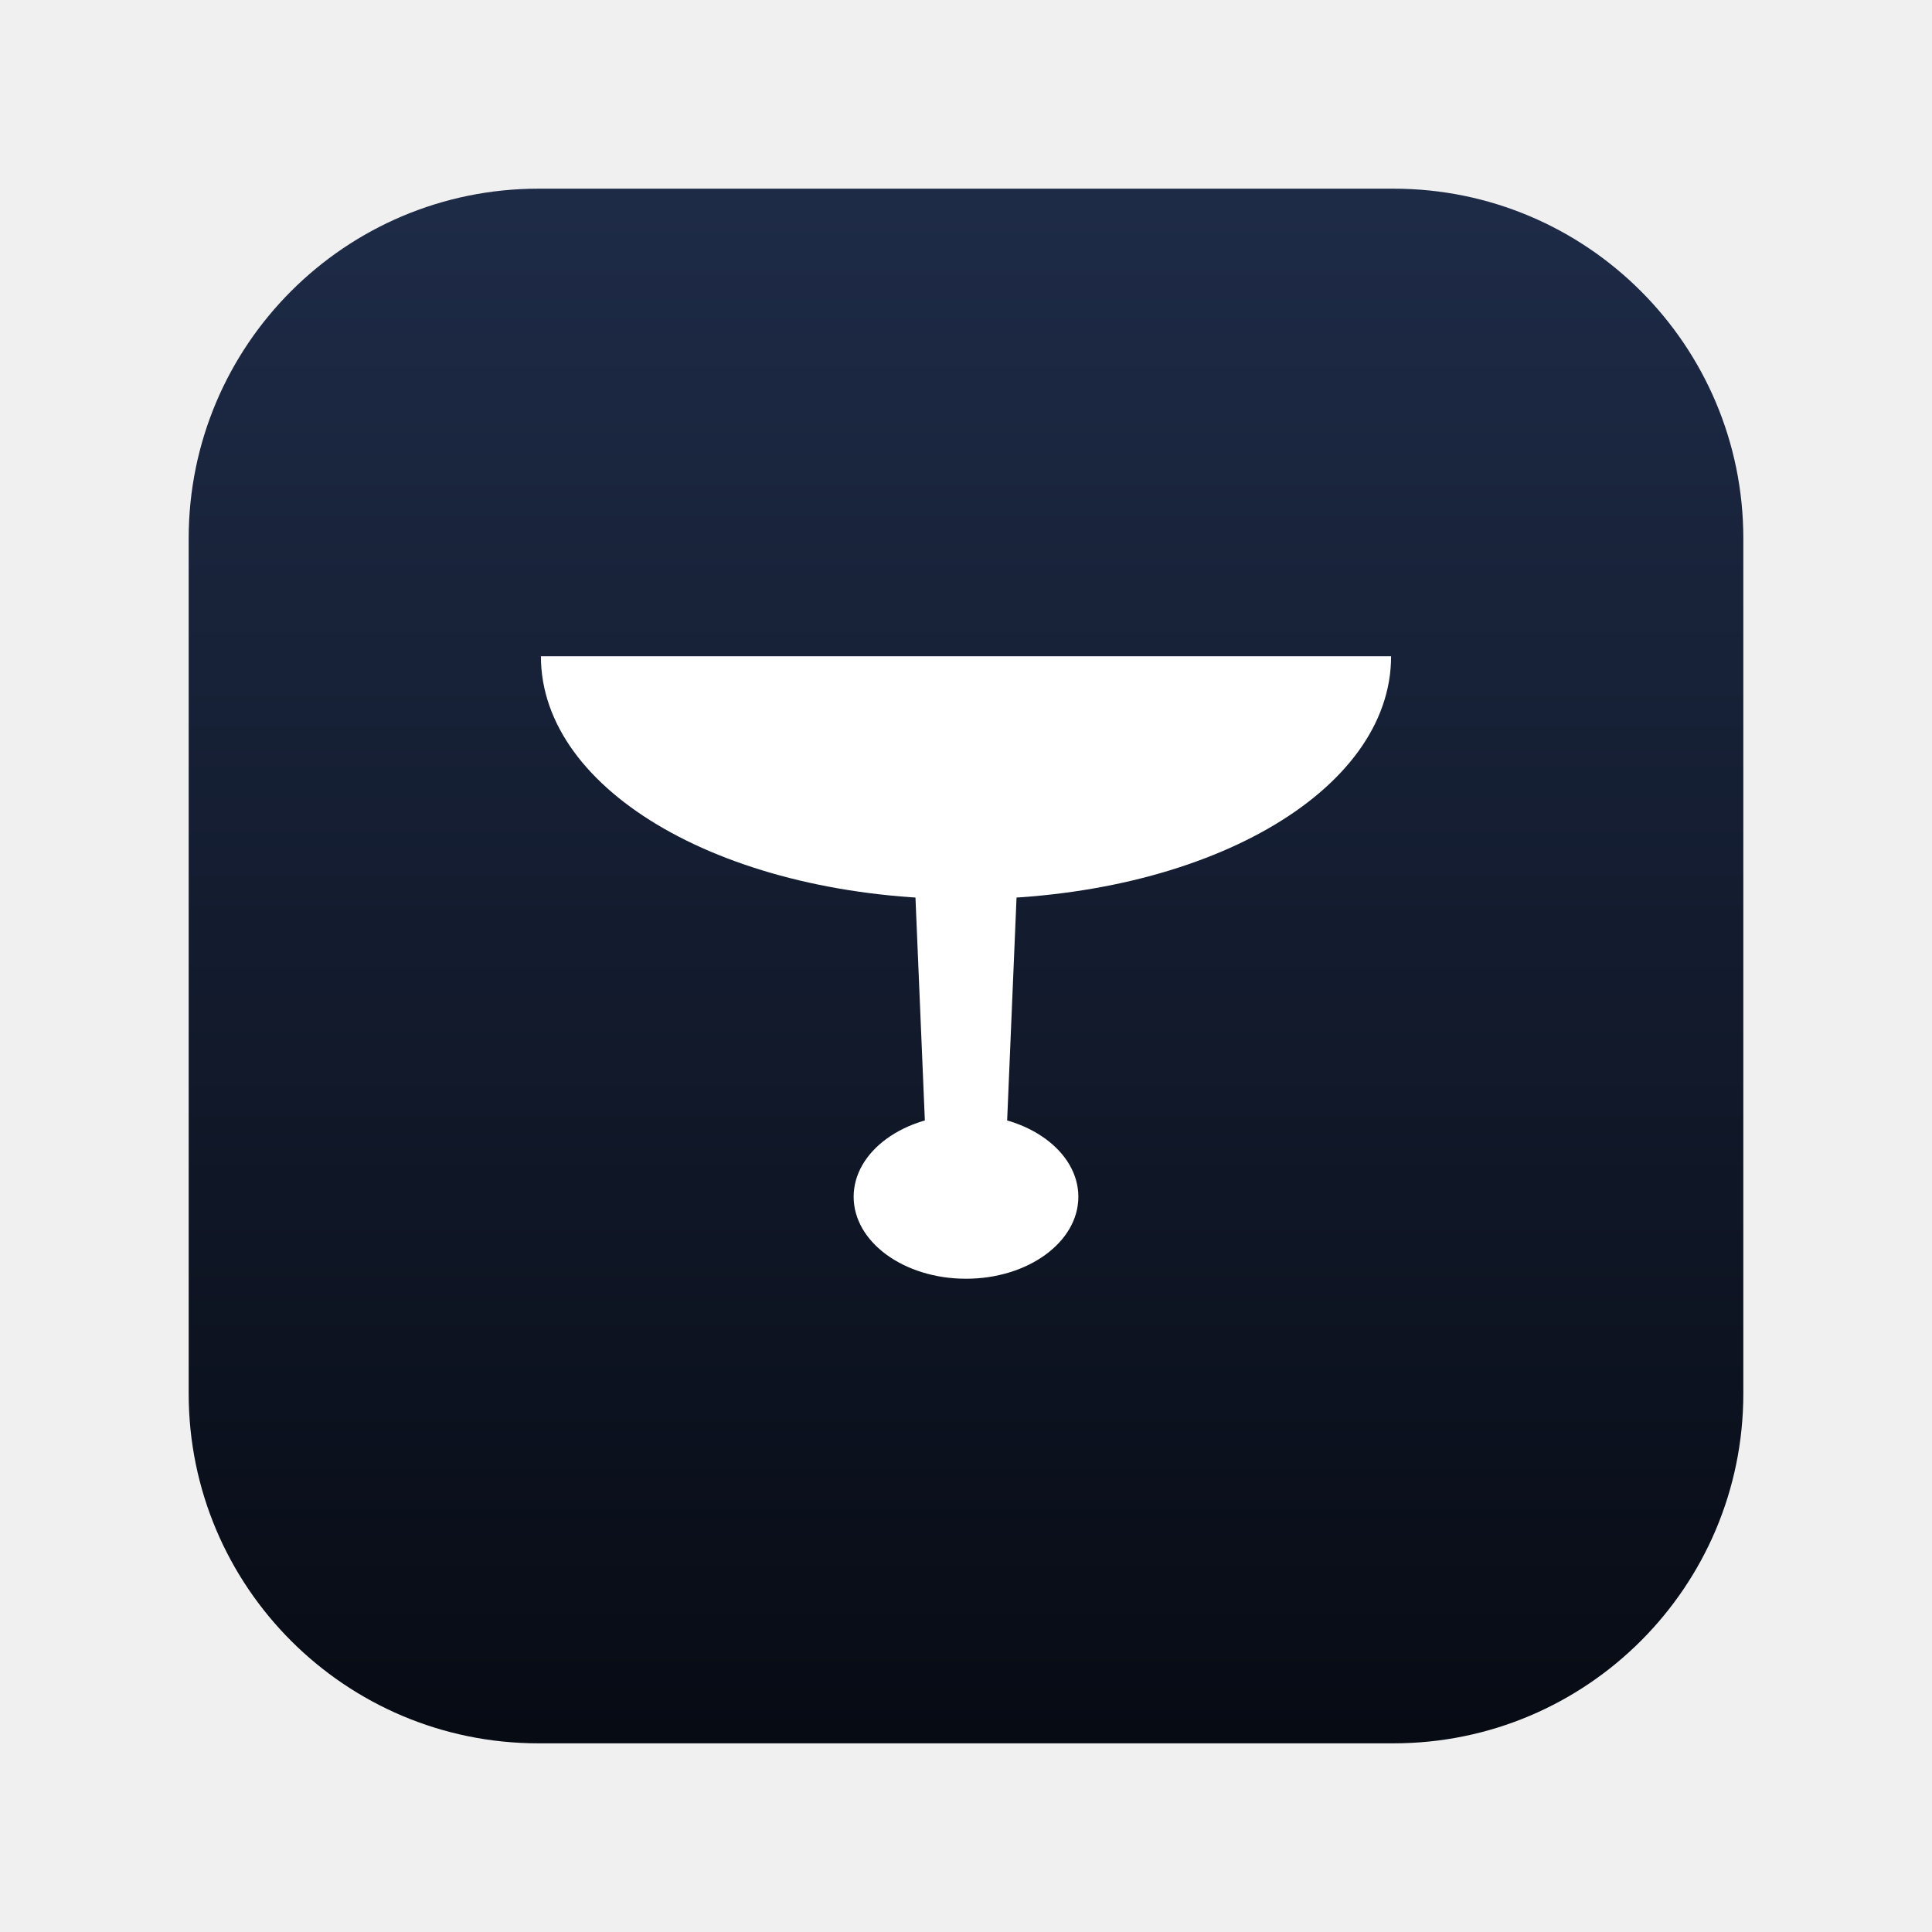
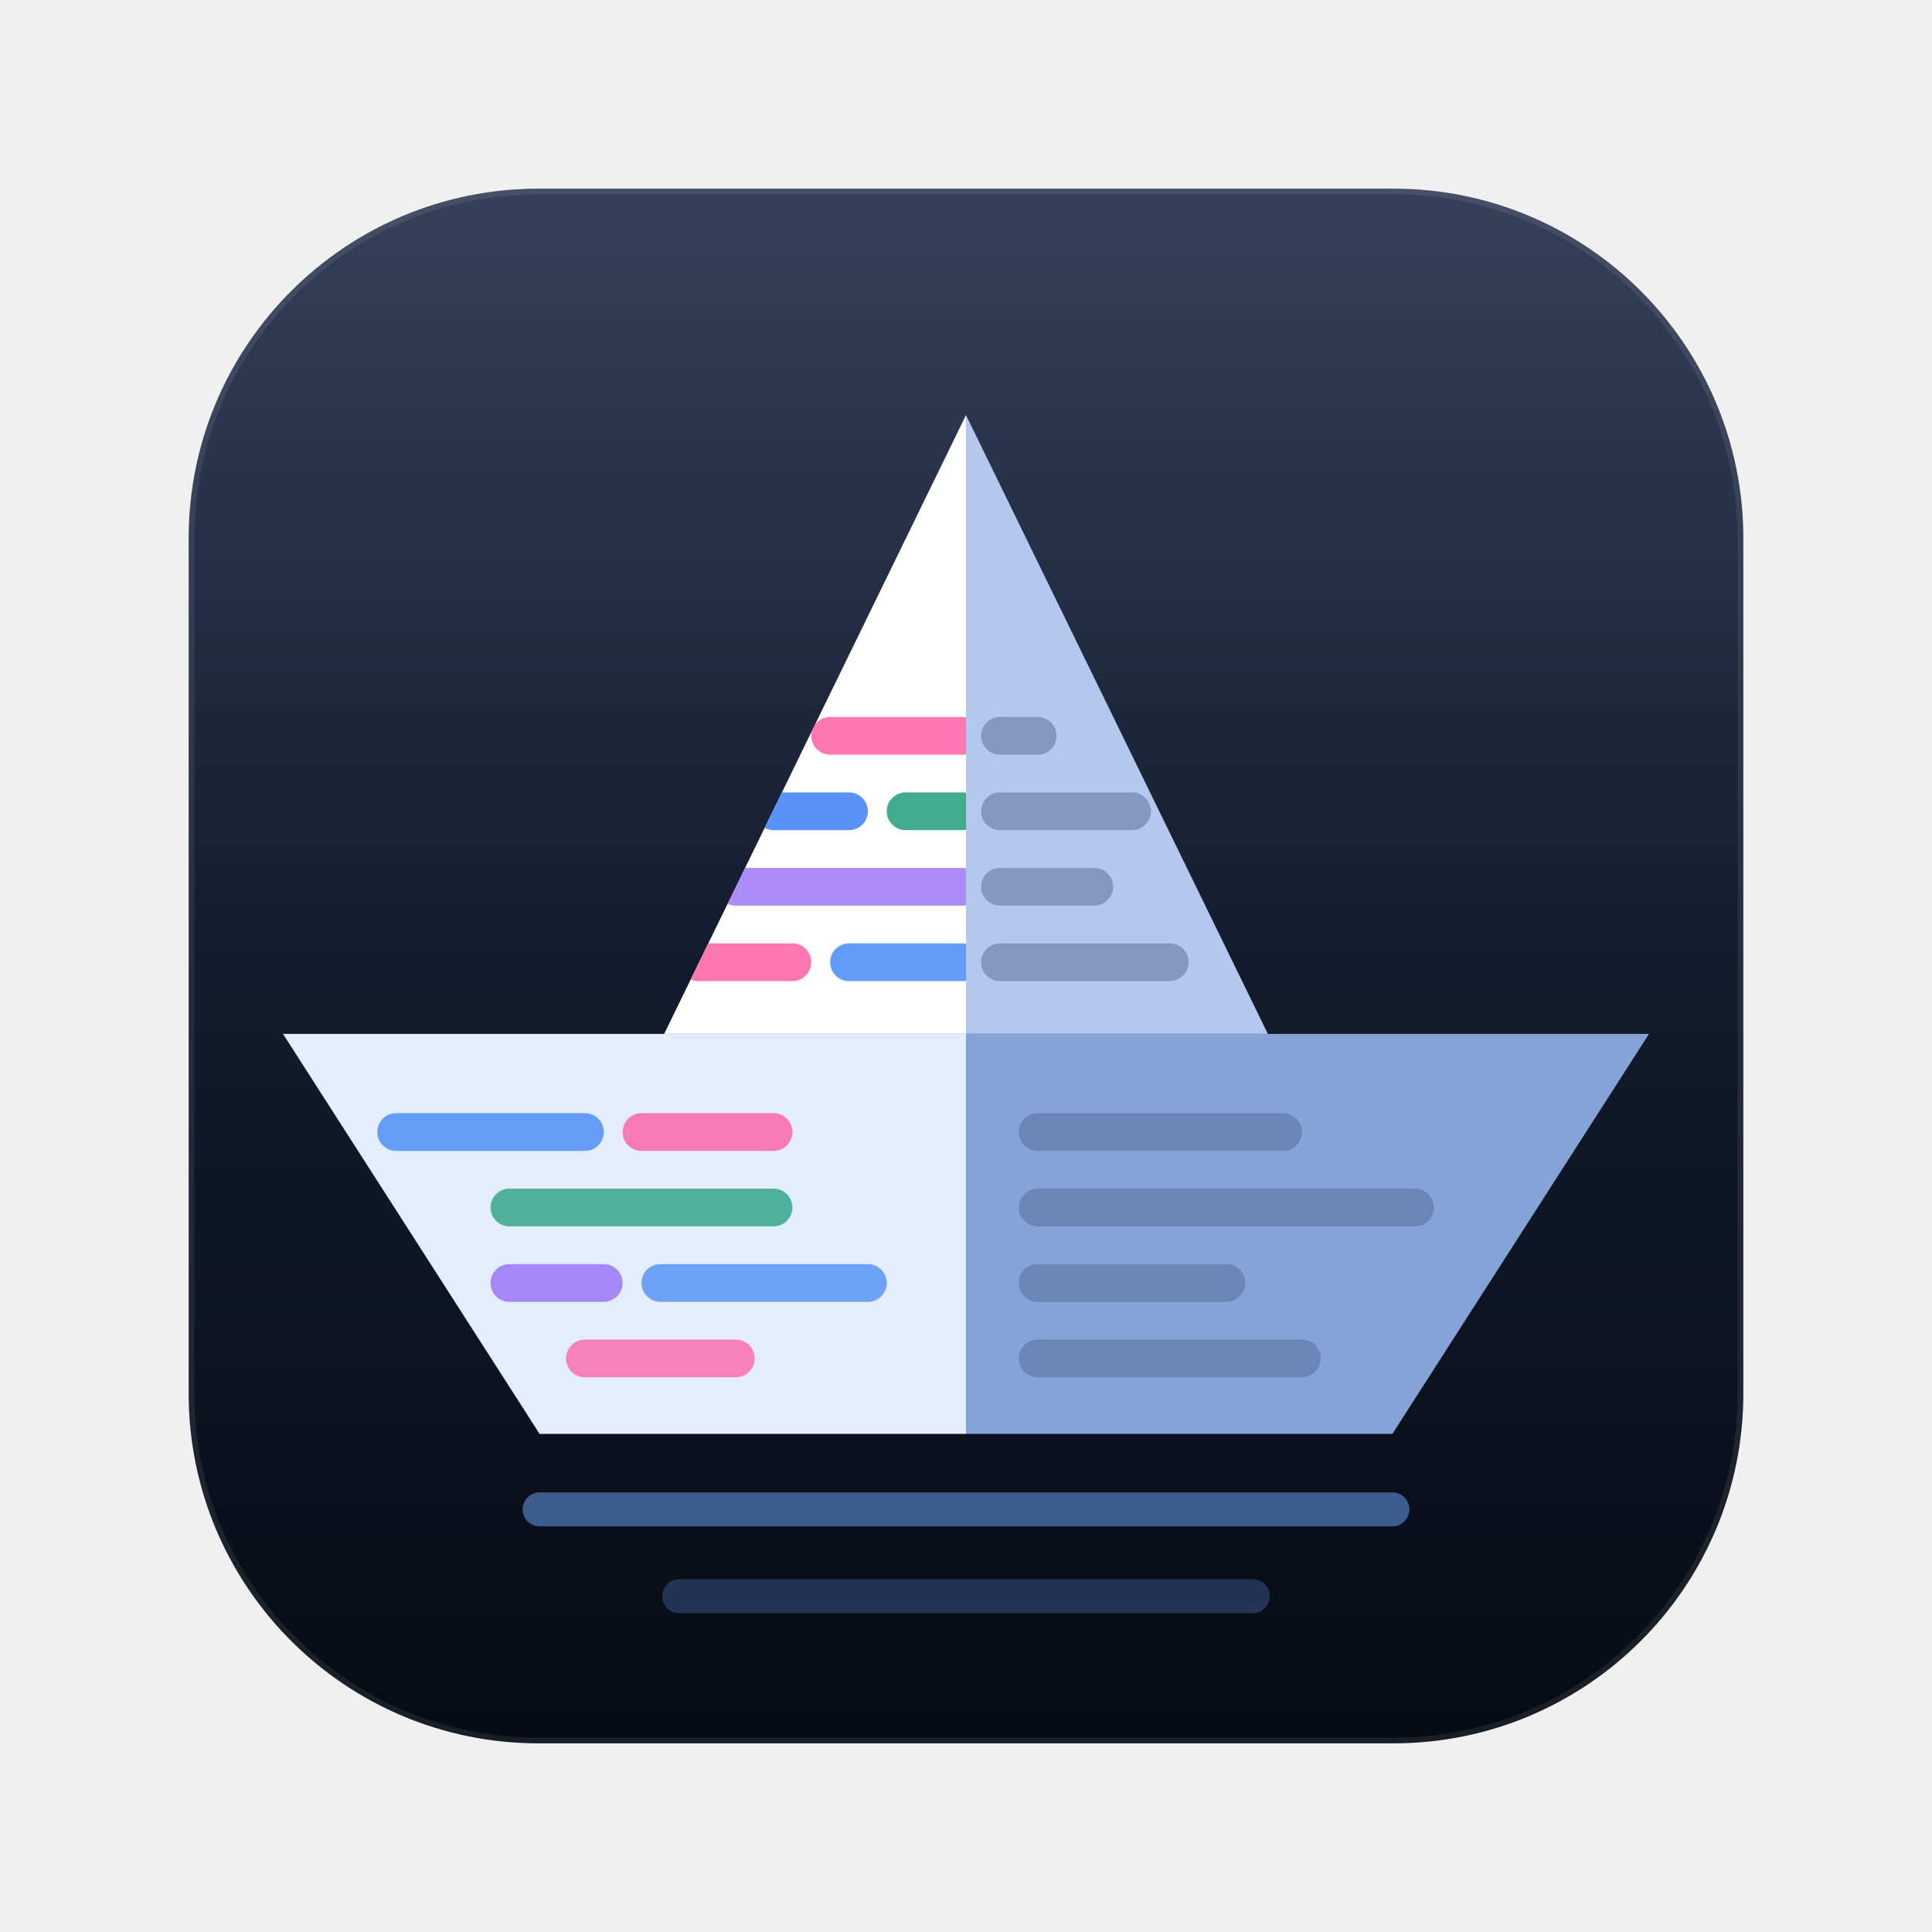
<svg xmlns="http://www.w3.org/2000/svg" width="1024" height="1024" viewBox="0 0 1024 1024" fill="none">
  <defs>
    <linearGradient id="tile" x1="0" y1="0" x2="0" y2="1">
      <stop offset="0" stop-color="#1E2B47" />
      <stop offset="1" stop-color="#070B14" />
    </linearGradient>
+     <linearGradient id="sheen" x1="0" y1="0" x2="0" y2="1">
+       <stop offset="0" stop-color="#FFFFFF" stop-opacity="0.10" />
+       <stop offset="0.5" stop-color="#FFFFFF" stop-opacity="0" />
+     </linearGradient>
  </defs>
  <rect x="100" y="100" width="824" height="824" rx="185.4" fill="url(#tile)" />
-   <path d="M286.69 347.84 H737.31 C737.31 419.94 638.17 476.59 512 476.59 C385.82 476.59 286.69 419.94 286.69 347.84 Z" fill="#FFFFFF" />
-   <path d="M484.64 462.11 H539.36 L532.92 615 H491.08 Z" fill="#FFFFFF" />
-   <ellipse cx="512" cy="634.31" rx="59.55" ry="43.45" fill="#FFFFFF" />
+   <rect x="100" y="100" width="824" height="824" rx="185.4" fill="url(#sheen)" />
+   <rect x="101.5" y="101.5" width="821.0" height="821.0" rx="183.9" stroke="#FFFFFF" stroke-opacity="0.08" stroke-width="3" />
+   <defs>
+     <clipPath id="sail-left">
+       <path d="M512 220 L 352 548 H 512 Z" />
+     </clipPath>
+     <clipPath id="sail-right">
+       <path d="M512 220 L 512 548 H 672 Z" />
+     </clipPath>
+     <clipPath id="hull-left">
+       <path d="M150 548 H 512 V 760 H 286 Z" />
+     </clipPath>
+     <clipPath id="hull-right">
+       <path d="M512 548 H 874 L 738 760 H 512 Z" />
+     </clipPath>
+   </defs>
+   <path d="M512 220 L 352 548 H 512 Z" fill="#FFFFFF" />
+   <path d="M512 220 L 512 548 H 672 Z" fill="#B3C8EC" />
+   <path d="M150 548 H 512 V 760 H 286 Z" fill="#E4EDFB" />
+   <path d="M512 548 H 874 L 738 760 H 512 Z" fill="#86A3D8" />
+   <g clip-path="url(#sail-left)">
+     <rect x="430" y="380" width="90" height="20" rx="10" fill="#FF5FA2" fill-opacity="0.85" />
+     <rect x="400" y="420" width="60" height="20" rx="10" fill="#3B82F6" fill-opacity="0.85" />
+     <rect x="470" y="420" width="50" height="20" rx="10" fill="#1F9D7A" fill-opacity="0.85" />
+     <rect x="380" y="460" width="140" height="20" rx="10" fill="#8B5CF6" fill-opacity="0.7" />
+     <rect x="360" y="500" width="70" height="20" rx="10" fill="#FF5FA2" fill-opacity="0.85" />
+     <rect x="440" y="500" width="80" height="20" rx="10" fill="#3B82F6" fill-opacity="0.8" />
+   </g>
+   <g clip-path="url(#sail-right)">
+     <rect x="520" y="380" width="40" height="20" rx="10" fill="#24365E" fill-opacity="0.32" />
+     <rect x="520" y="420" width="90" height="20" rx="10" fill="#24365E" fill-opacity="0.32" />
+     <rect x="520" y="460" width="70" height="20" rx="10" fill="#24365E" fill-opacity="0.32" />
+     <rect x="520" y="500" width="110" height="20" rx="10" fill="#24365E" fill-opacity="0.32" />
+   </g>
+   <g clip-path="url(#hull-left)">
+     <rect x="200" y="590" width="120" height="20" rx="10" fill="#3B82F6" fill-opacity="0.75" />
+     <rect x="330" y="590" width="90" height="20" rx="10" fill="#FF5FA2" fill-opacity="0.8" />
+     <rect x="260" y="630" width="160" height="20" rx="10" fill="#1F9D7A" fill-opacity="0.75" />
+     <rect x="260" y="670" width="70" height="20" rx="10" fill="#8B5CF6" fill-opacity="0.7" />
+     <rect x="340" y="670" width="130" height="20" rx="10" fill="#3B82F6" fill-opacity="0.7" />
+     <rect x="300" y="710" width="100" height="20" rx="10" fill="#FF5FA2" fill-opacity="0.75" />
+   </g>
+   <g clip-path="url(#hull-right)">
+     <rect x="540" y="590" width="150" height="20" rx="10" fill="#24365E" fill-opacity="0.28" />
+     <rect x="540" y="630" width="220" height="20" rx="10" fill="#24365E" fill-opacity="0.28" />
+     <rect x="540" y="670" width="120" height="20" rx="10" fill="#24365E" fill-opacity="0.28" />
+     <rect x="540" y="710" width="160" height="20" rx="10" fill="#24365E" fill-opacity="0.28" />
+   </g>
+   <rect x="277.0" y="791.0" width="470" height="18" rx="9.0" fill="#6EA8FE" fill-opacity="0.5" />
+   <rect x="351.0" y="837.0" width="322" height="18" rx="9.0" fill="#6EA8FE" fill-opacity="0.25" />
</svg>
